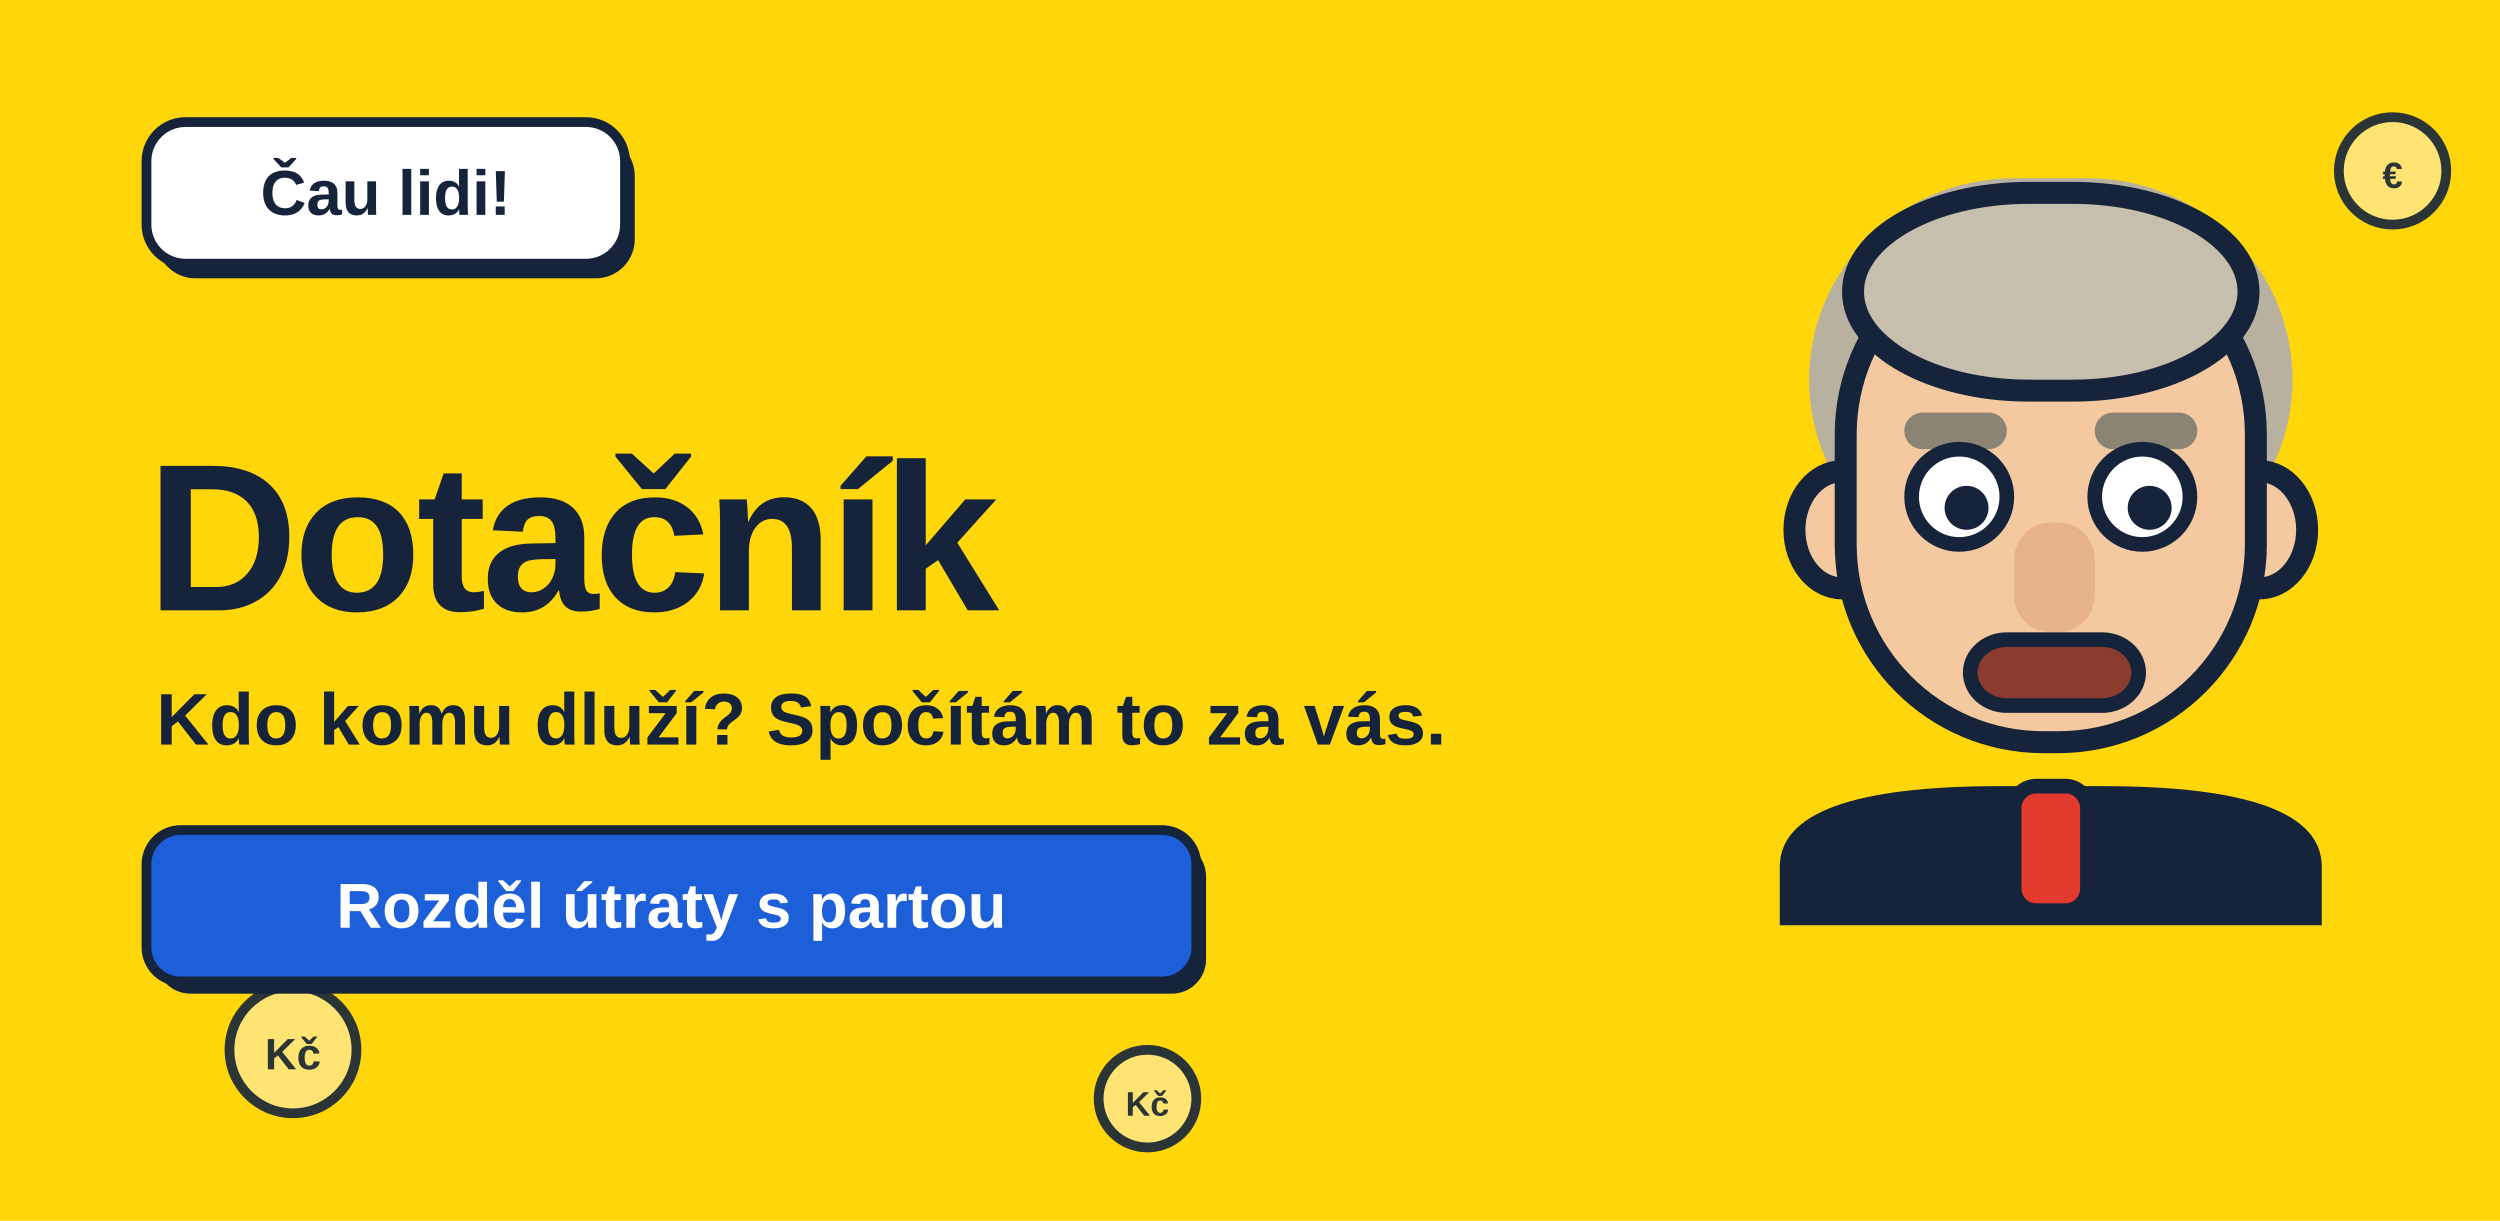
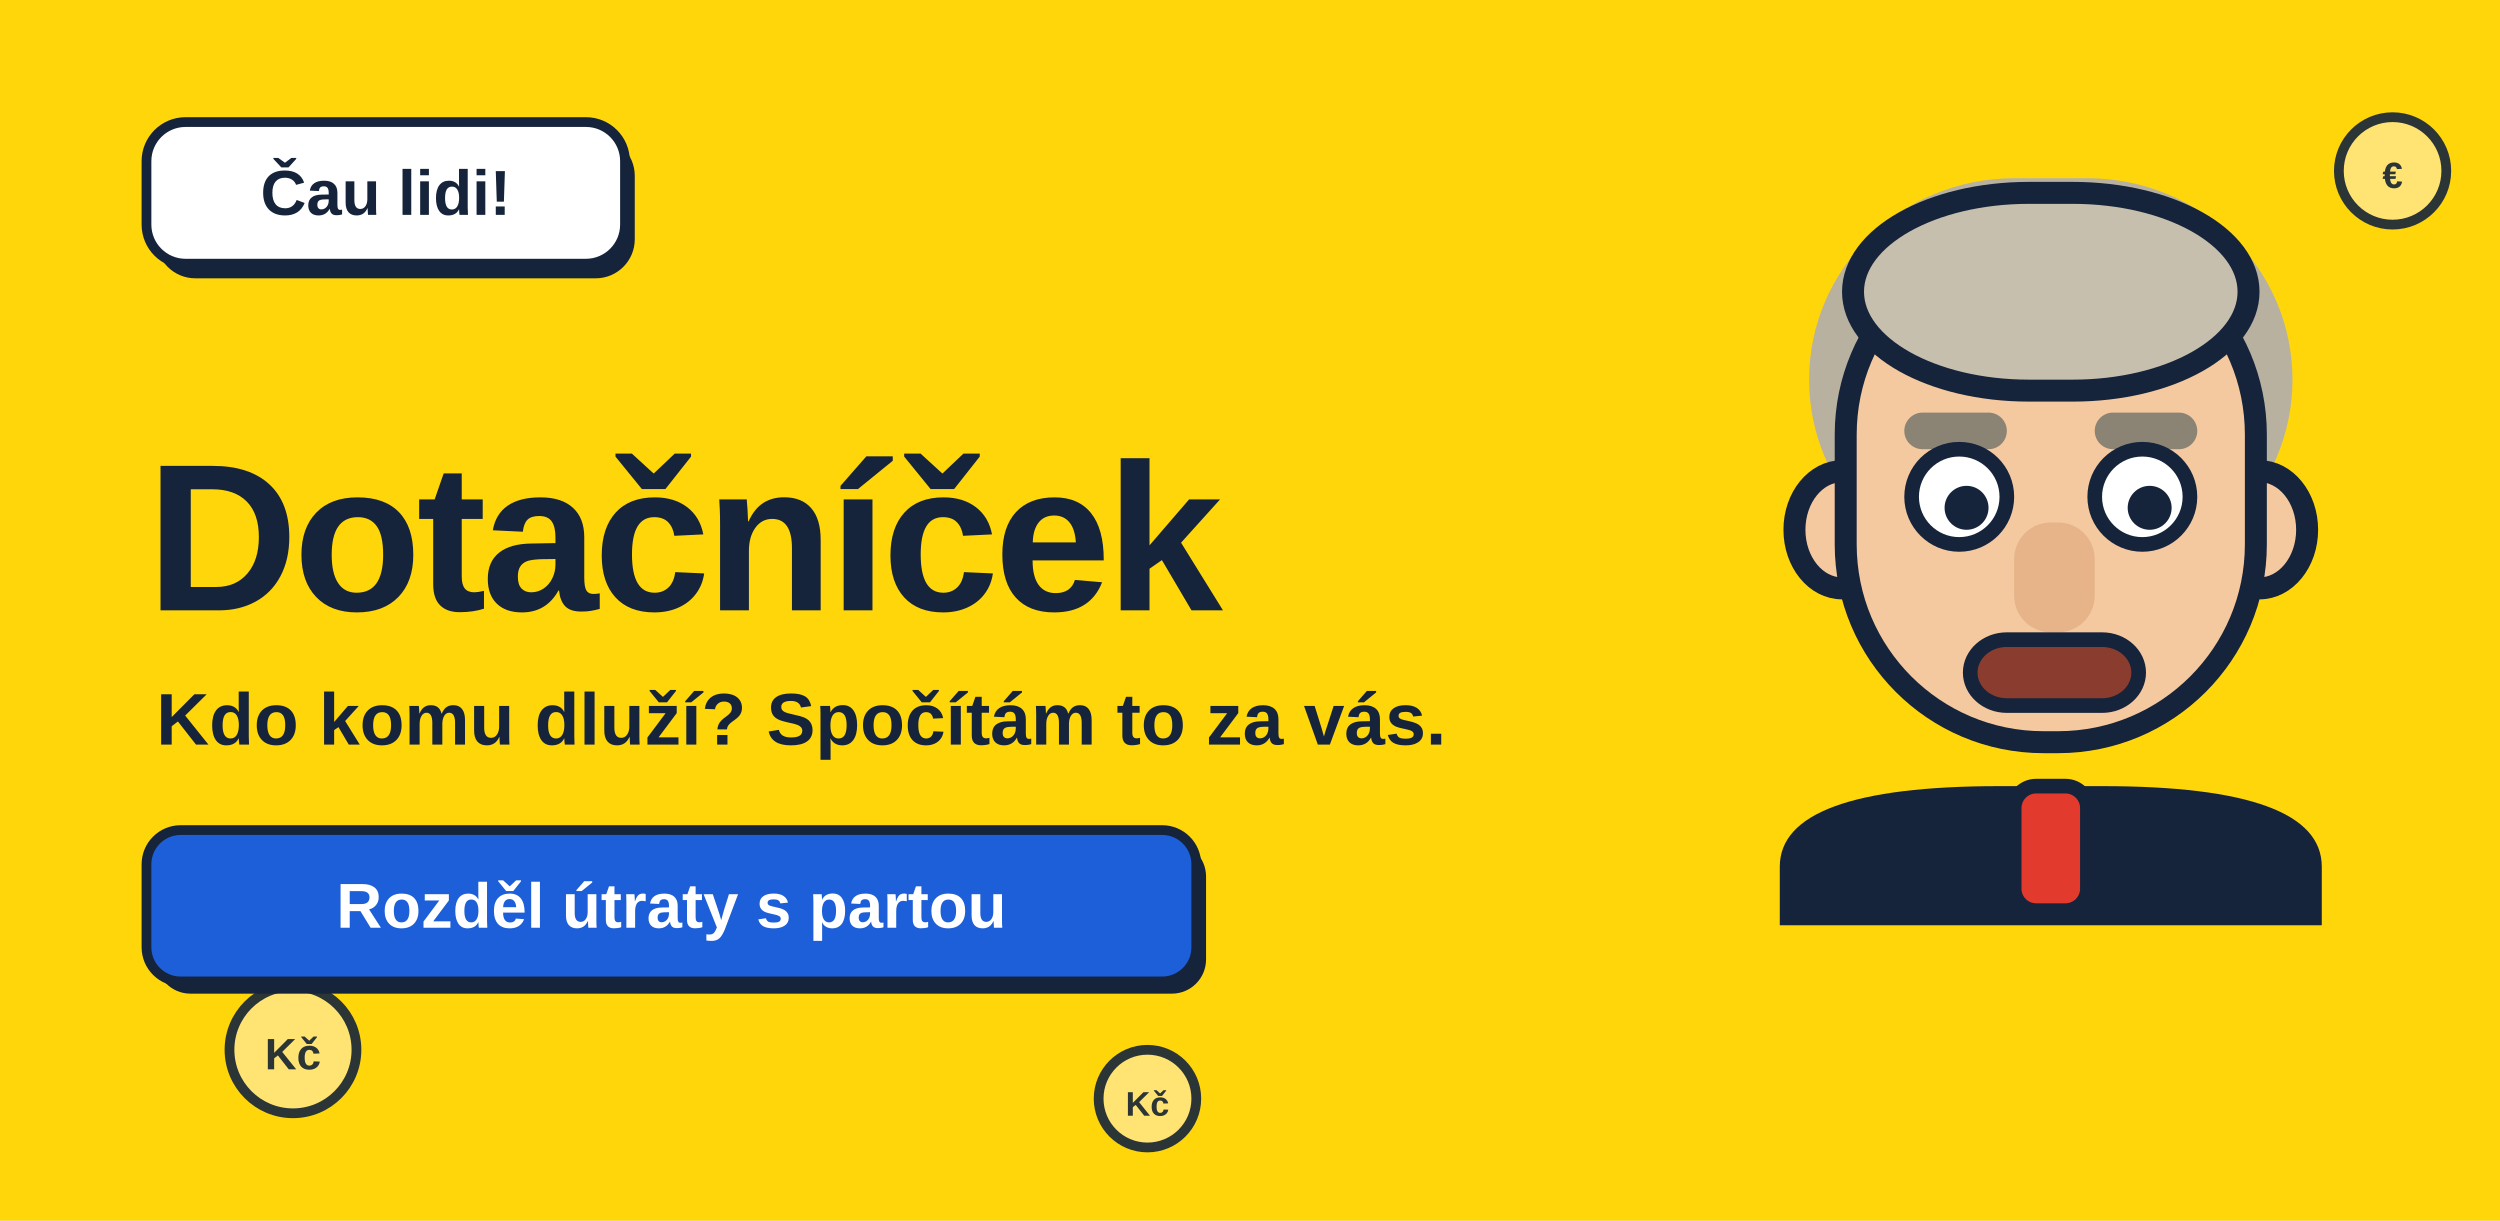
<svg xmlns="http://www.w3.org/2000/svg" width="1024" height="500" viewBox="0 0 1024 500">
  <defs>
    <clipPath id="round">
      <rect x="0" y="0" width="1024" height="500" rx="0" />
    </clipPath>
  </defs>
  <g clip-path="url(#round)">
    <rect width="1024" height="500" fill="#FFD60A" />
    <g opacity="0.9">
      <circle cx="120" cy="430" r="26" fill="#FFE680" stroke="#15233B" stroke-width="4" />
      <text x="120" y="438" font-family="Arial, sans-serif" font-size="18" font-weight="800" fill="#15233B" text-anchor="middle">Kč</text>
      <circle cx="470" cy="450" r="20" fill="#FFE680" stroke="#15233B" stroke-width="4" />
      <text x="470" y="457" font-family="Arial, sans-serif" font-size="14" font-weight="800" fill="#15233B" text-anchor="middle">Kč</text>
      <circle cx="980" cy="70" r="22" fill="#FFE680" stroke="#15233B" stroke-width="4" />
      <text x="980" y="77" font-family="Arial, sans-serif" font-size="15" font-weight="800" fill="#15233B" text-anchor="middle">€</text>
    </g>
    <g>
      <rect x="64" y="56" width="196" height="58" rx="16" fill="#15233B" />
      <rect x="60" y="50" width="196" height="58" rx="16" fill="#FFFFFF" stroke="#15233B" stroke-width="4" />
      <text x="158" y="88" font-family="Arial, sans-serif" font-size="26" font-weight="800" fill="#15233B" text-anchor="middle">Čau lidi!</text>
    </g>
-     <text x="60" y="250" font-family="Arial, sans-serif" font-size="86" font-weight="800" fill="#15233B" letter-spacing="-2">Dotačník</text>
+     <text x="60" y="250" font-family="Arial, sans-serif" font-size="86" font-weight="800" fill="#15233B" letter-spacing="-2">Dotačníček</text>
    <text x="64" y="305" font-family="Arial, sans-serif" font-size="30" font-weight="700" fill="#15233B">Kdo komu dluží? Spočítám to za vás.</text>
    <g>
      <rect x="64" y="345" width="430" height="62" rx="14" fill="#15233B" />
      <rect x="60" y="340" width="430" height="62" rx="14" fill="#1D5FD8" stroke="#15233B" stroke-width="4" />
      <text x="275" y="380" font-family="Arial, sans-serif" font-size="26" font-weight="800" fill="#FFFFFF" text-anchor="middle">Rozděl útraty s partou</text>
    </g>
    <g transform="translate(690,70) scale(3.0)">
      <rect x="17" y="1" width="66" height="55" rx="28" fill="#B9B1A0" />
      <rect x="15" y="41" width="13" height="16" rx="8" fill="#F4C9A0" stroke="#15233B" stroke-width="3" />
      <rect x="72" y="41" width="13" height="16" rx="8" fill="#F4C9A0" stroke="#15233B" stroke-width="3" />
      <rect x="22" y="9" width="56" height="69" rx="27" fill="#F4C9A0" stroke="#15233B" stroke-width="3" />
      <rect x="23" y="3" width="54" height="27" rx="24" fill="#C7BFAE" stroke="#15233B" stroke-width="3" />
      <rect x="30" y="33" width="14" height="5" rx="2.5" fill="#8B8475" />
      <rect x="56" y="33" width="14" height="5" rx="2.5" fill="#8B8475" />
      <circle cx="37.5" cy="44.5" r="6.5" fill="#FFFFFF" stroke="#15233B" stroke-width="2" />
      <circle cx="38.5" cy="46" r="3" fill="#15233B" />
      <circle cx="62.5" cy="44.5" r="6.5" fill="#FFFFFF" stroke="#15233B" stroke-width="2" />
      <circle cx="63.5" cy="46" r="3" fill="#15233B" />
      <rect x="45" y="48" width="11" height="15" rx="5" fill="#E6B488" />
      <rect x="39" y="64" width="23" height="9" rx="5" fill="#8A3D2E" stroke="#15233B" stroke-width="2" />
      <path d="M13 103 L13 95 Q13 84 43 84 L57 84 Q87 84 87 95 L87 103 Z" fill="#15233B" />
      <rect x="45" y="84" width="10" height="17" rx="3" fill="#E23B2E" stroke="#15233B" stroke-width="2" />
    </g>
  </g>
</svg>
